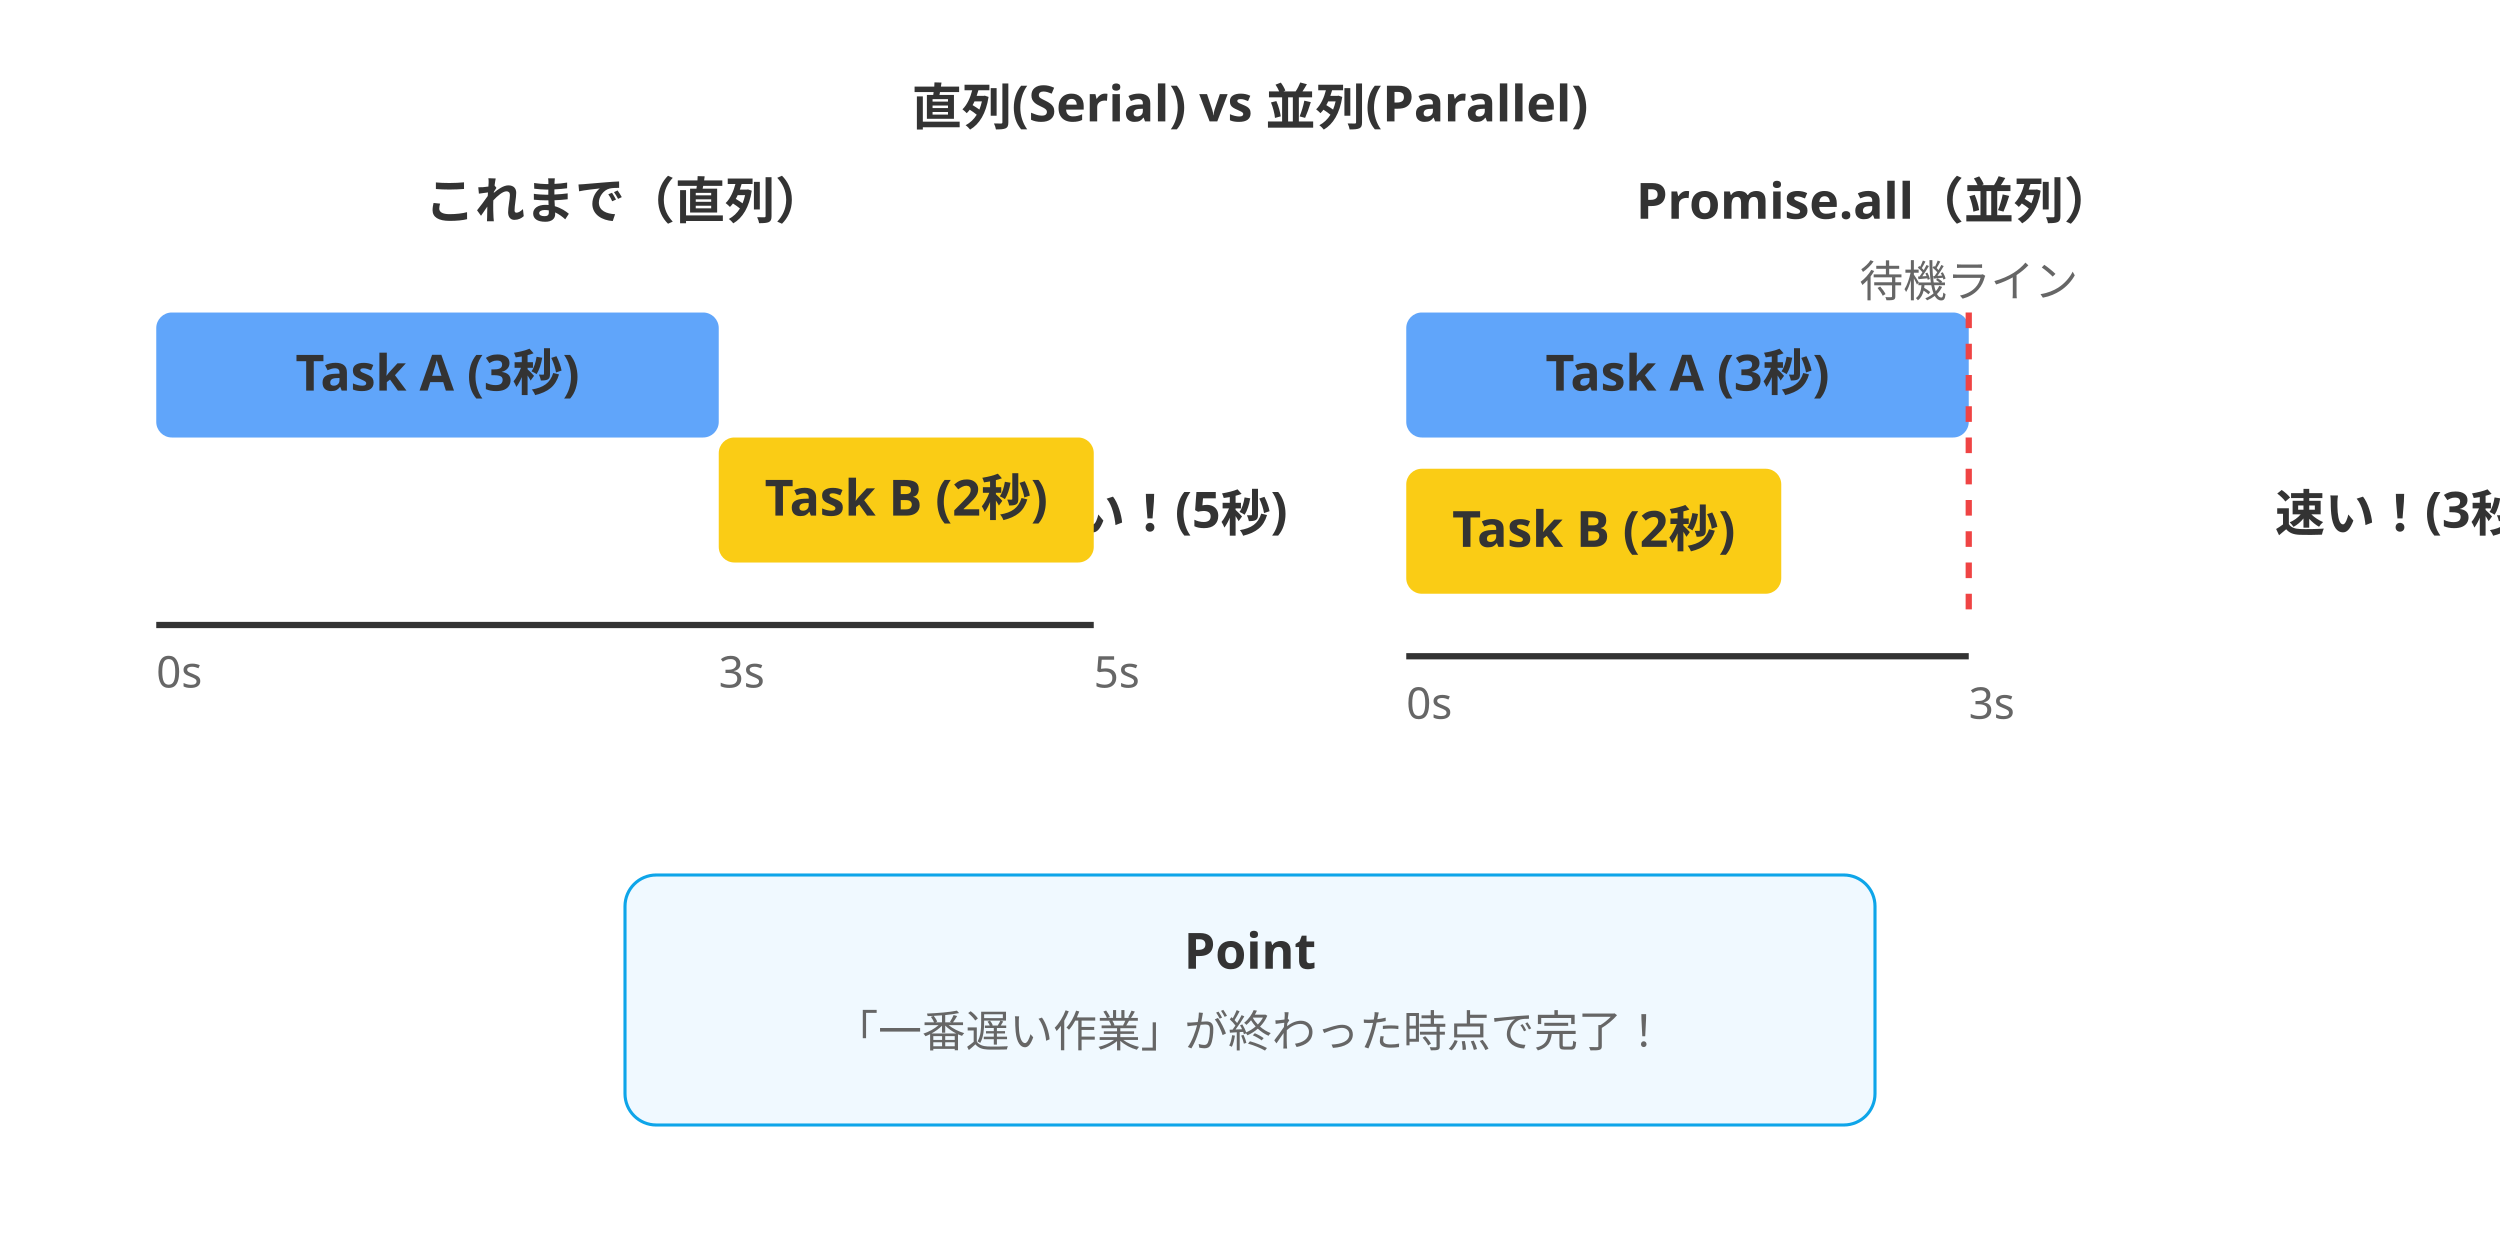
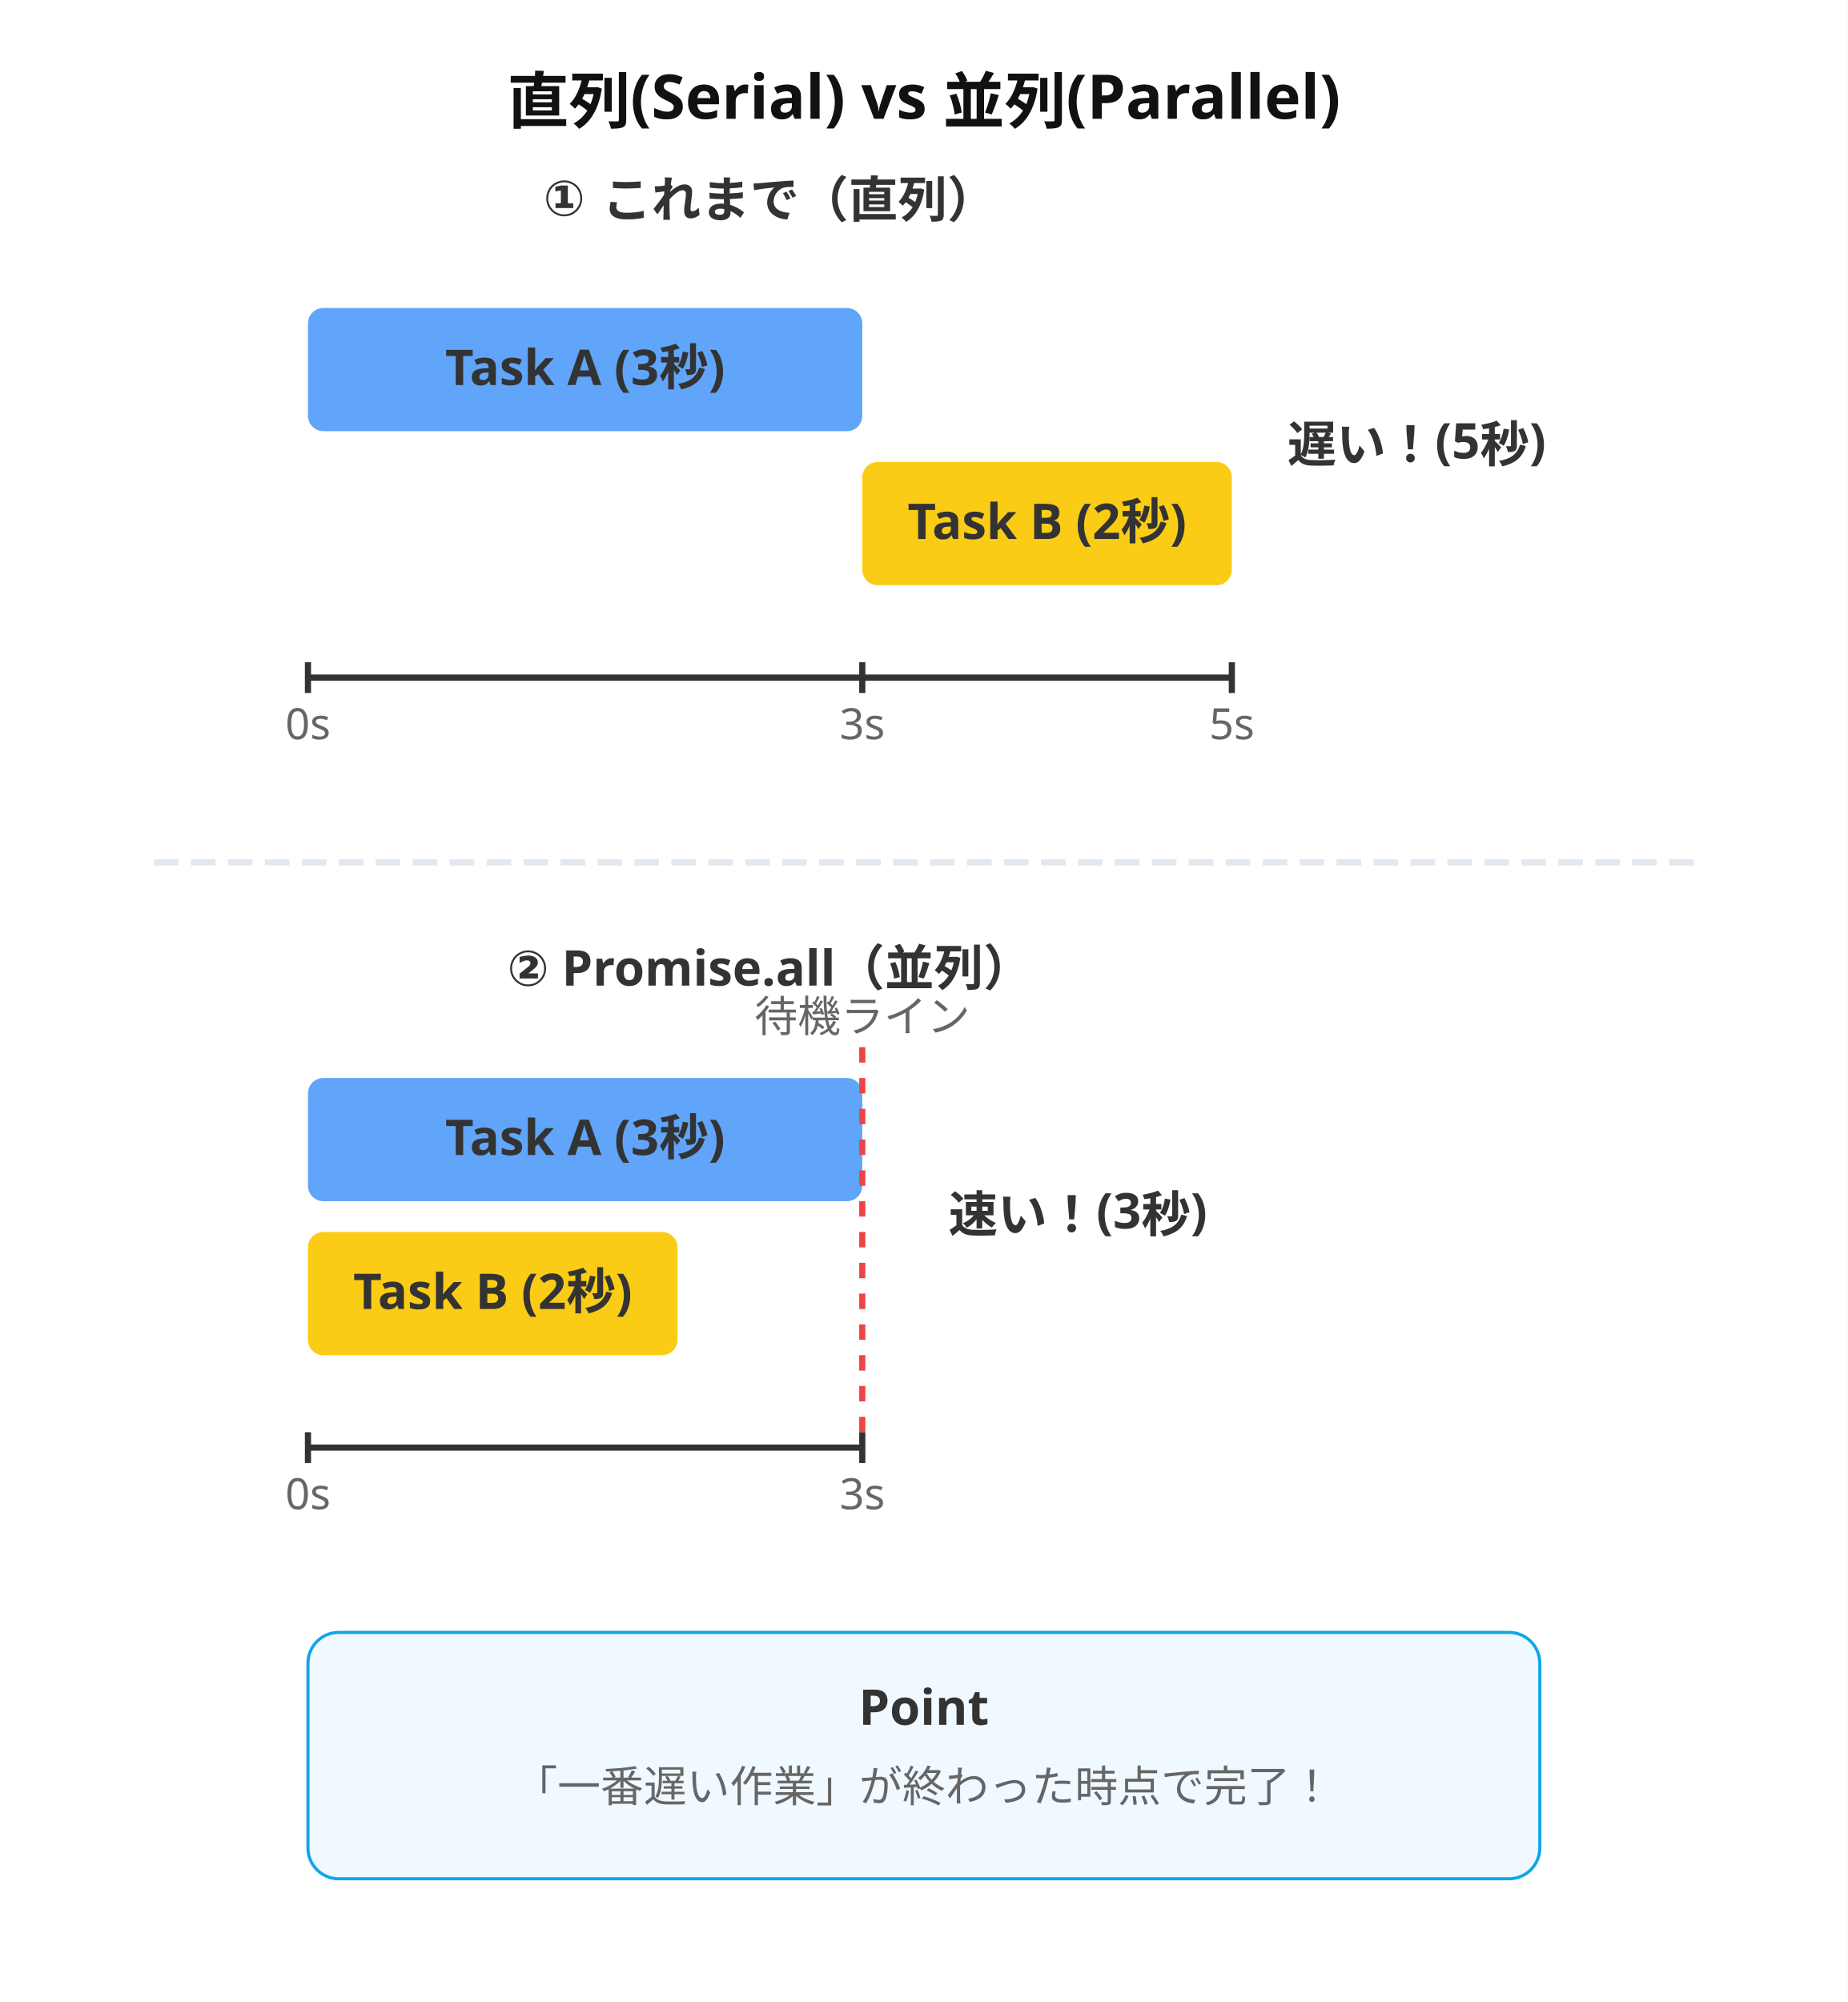
- <svg xmlns="http://www.w3.org/2000/svg" viewBox="0 0 800 400">
+ <svg xmlns="http://www.w3.org/2000/svg" viewBox="0 0 600 650">
  <defs>
    <style>
      .bar { stroke-width: 0; rx: 5; ry: 5; }
      .label { font-family: sans-serif; font-size: 16px; font-weight: bold; fill: #333; text-anchor: middle; }
+       .title-text { font-family: sans-serif; font-size: 20px; font-weight: bold; fill: #111; text-anchor: middle; }
      .time-label { font-family: sans-serif; font-size: 14px; fill: #666; }
      .arrow-time { stroke: #999; stroke-width: 2; marker-end: url(#arrow); }
    </style>
    <marker id="arrow" markerWidth="10" markerHeight="7" refX="9" refY="3.5" orient="auto">
      <polygon points="0 0, 10 3.5, 0 7" fill="#999" />
    </marker>
  </defs>
  <rect width="100%" height="100%" fill="#ffffff" />
-   <text x="400" y="40" class="label" font-size="24">直列(Serial) vs 並列(Parallel)</text>
-   <g transform="translate(50, 80)">
-     <text x="150" y="-10" class="label">これまで（直列）</text>
-     <text x="320" y="90" class="label" fill="#ef4444" font-size="20">遅い！(5秒)</text>
-     <rect x="0" y="20" width="180" height="40" class="bar" fill="#60a5fa" />
-     <text x="90" y="45" class="label" fill="#fff">Task A (3秒)</text>
-     <rect x="180" y="60" width="120" height="40" class="bar" fill="#facc15" />
-     <text x="240" y="85" class="label" fill="#fff">Task B (2秒)</text>
-     <line x1="0" y1="120" x2="300" y2="120" stroke="#333" stroke-width="2" />
-     <text x="0" y="140" class="time-label">0s</text>
-     <text x="180" y="140" class="time-label">3s</text>
-     <text x="300" y="140" class="time-label">5s</text>
+   <text x="300" y="40" class="title-text">直列(Serial) vs 並列(Parallel)</text>
+   <g transform="translate(100, 70)">
+     <text x="150" y="0" class="label" font-size="18">① これまで（直列）</text>
+     <text x="360" y="80" class="label" fill="#ef4444" font-size="20" text-anchor="start">遅い！(5秒)</text>
+     <rect x="0" y="30" width="180" height="40" class="bar" fill="#60a5fa" />
+     <text x="90" y="55" class="label" fill="#fff">Task A (3秒)</text>
+     <rect x="180" y="80" width="120" height="40" class="bar" fill="#facc15" />
+     <text x="240" y="105" class="label" fill="#fff">Task B (2秒)</text>
+     <line x1="0" y1="150" x2="300" y2="150" stroke="#333" stroke-width="2" />
+     <line x1="0" y1="145" x2="0" y2="155" stroke="#333" stroke-width="2" />
+     <line x1="180" y1="145" x2="180" y2="155" stroke="#333" stroke-width="2" />
+     <line x1="300" y1="145" x2="300" y2="155" stroke="#333" stroke-width="2" />
+     <text x="0" y="170" class="time-label" text-anchor="middle">0s</text>
+     <text x="180" y="170" class="time-label" text-anchor="middle">3s</text>
+     <text x="300" y="170" class="time-label" text-anchor="middle">5s</text>
  </g>
-   <g transform="translate(450, 80)">
-     <text x="150" y="-10" class="label">Promise.all（並列）</text>
-     <text x="320" y="90" class="label" fill="#16a34a" font-size="20">速い！(3秒)</text>
-     <rect x="0" y="20" width="180" height="40" class="bar" fill="#60a5fa" />
-     <text x="90" y="45" class="label" fill="#fff">Task A (3秒)</text>
-     <rect x="0" y="70" width="120" height="40" class="bar" fill="#facc15" />
-     <text x="60" y="95" class="label" fill="#fff">Task B (2秒)</text>
-     <line x1="180" y1="20" x2="180" y2="120" stroke="#ef4444" stroke-width="2" stroke-dasharray="5,5" />
+   <line x1="50" y1="280" x2="550" y2="280" stroke="#e2e8f0" stroke-width="2" stroke-dasharray="8,4" />
+   <g transform="translate(100, 320)">
+     <text x="150" y="0" class="label" font-size="18">② Promise.all（並列）</text>
+     <text x="250" y="80" class="label" fill="#16a34a" font-size="20" text-anchor="start">速い！(3秒)</text>
+     <rect x="0" y="30" width="180" height="40" class="bar" fill="#60a5fa" />
+     <text x="90" y="55" class="label" fill="#fff">Task A (3秒)</text>
+     <rect x="0" y="80" width="120" height="40" class="bar" fill="#facc15" />
+     <text x="60" y="105" class="label" fill="#fff">Task B (2秒)</text>
+     <line x1="180" y1="20" x2="180" y2="150" stroke="#ef4444" stroke-width="2" stroke-dasharray="5,5" />
    <text x="180" y="15" class="time-label" fill="#ef4444" text-anchor="middle">待機ライン</text>
-     <line x1="0" y1="130" x2="180" y2="130" stroke="#333" stroke-width="2" />
-     <text x="0" y="150" class="time-label">0s</text>
-     <text x="180" y="150" class="time-label">3s</text>
+     <line x1="0" y1="150" x2="180" y2="150" stroke="#333" stroke-width="2" />
+     <line x1="0" y1="145" x2="0" y2="155" stroke="#333" stroke-width="2" />
+     <line x1="180" y1="145" x2="180" y2="155" stroke="#333" stroke-width="2" />
+     <text x="0" y="170" class="time-label" text-anchor="middle">0s</text>
+     <text x="180" y="170" class="time-label" text-anchor="middle">3s</text>
  </g>
-   <g transform="translate(200, 280)">
+   <g transform="translate(100, 530)">
    <rect x="0" y="0" width="400" height="80" rx="10" fill="#f0f9ff" stroke="#0ea5e9" />
    <text x="200" y="30" class="label" fill="#0369a1">Point</text>
    <text x="200" y="55" class="time-label" text-anchor="middle" font-size="16">「一番遅い作業」が終わった時点で完了！</text>
  </g>
</svg>
